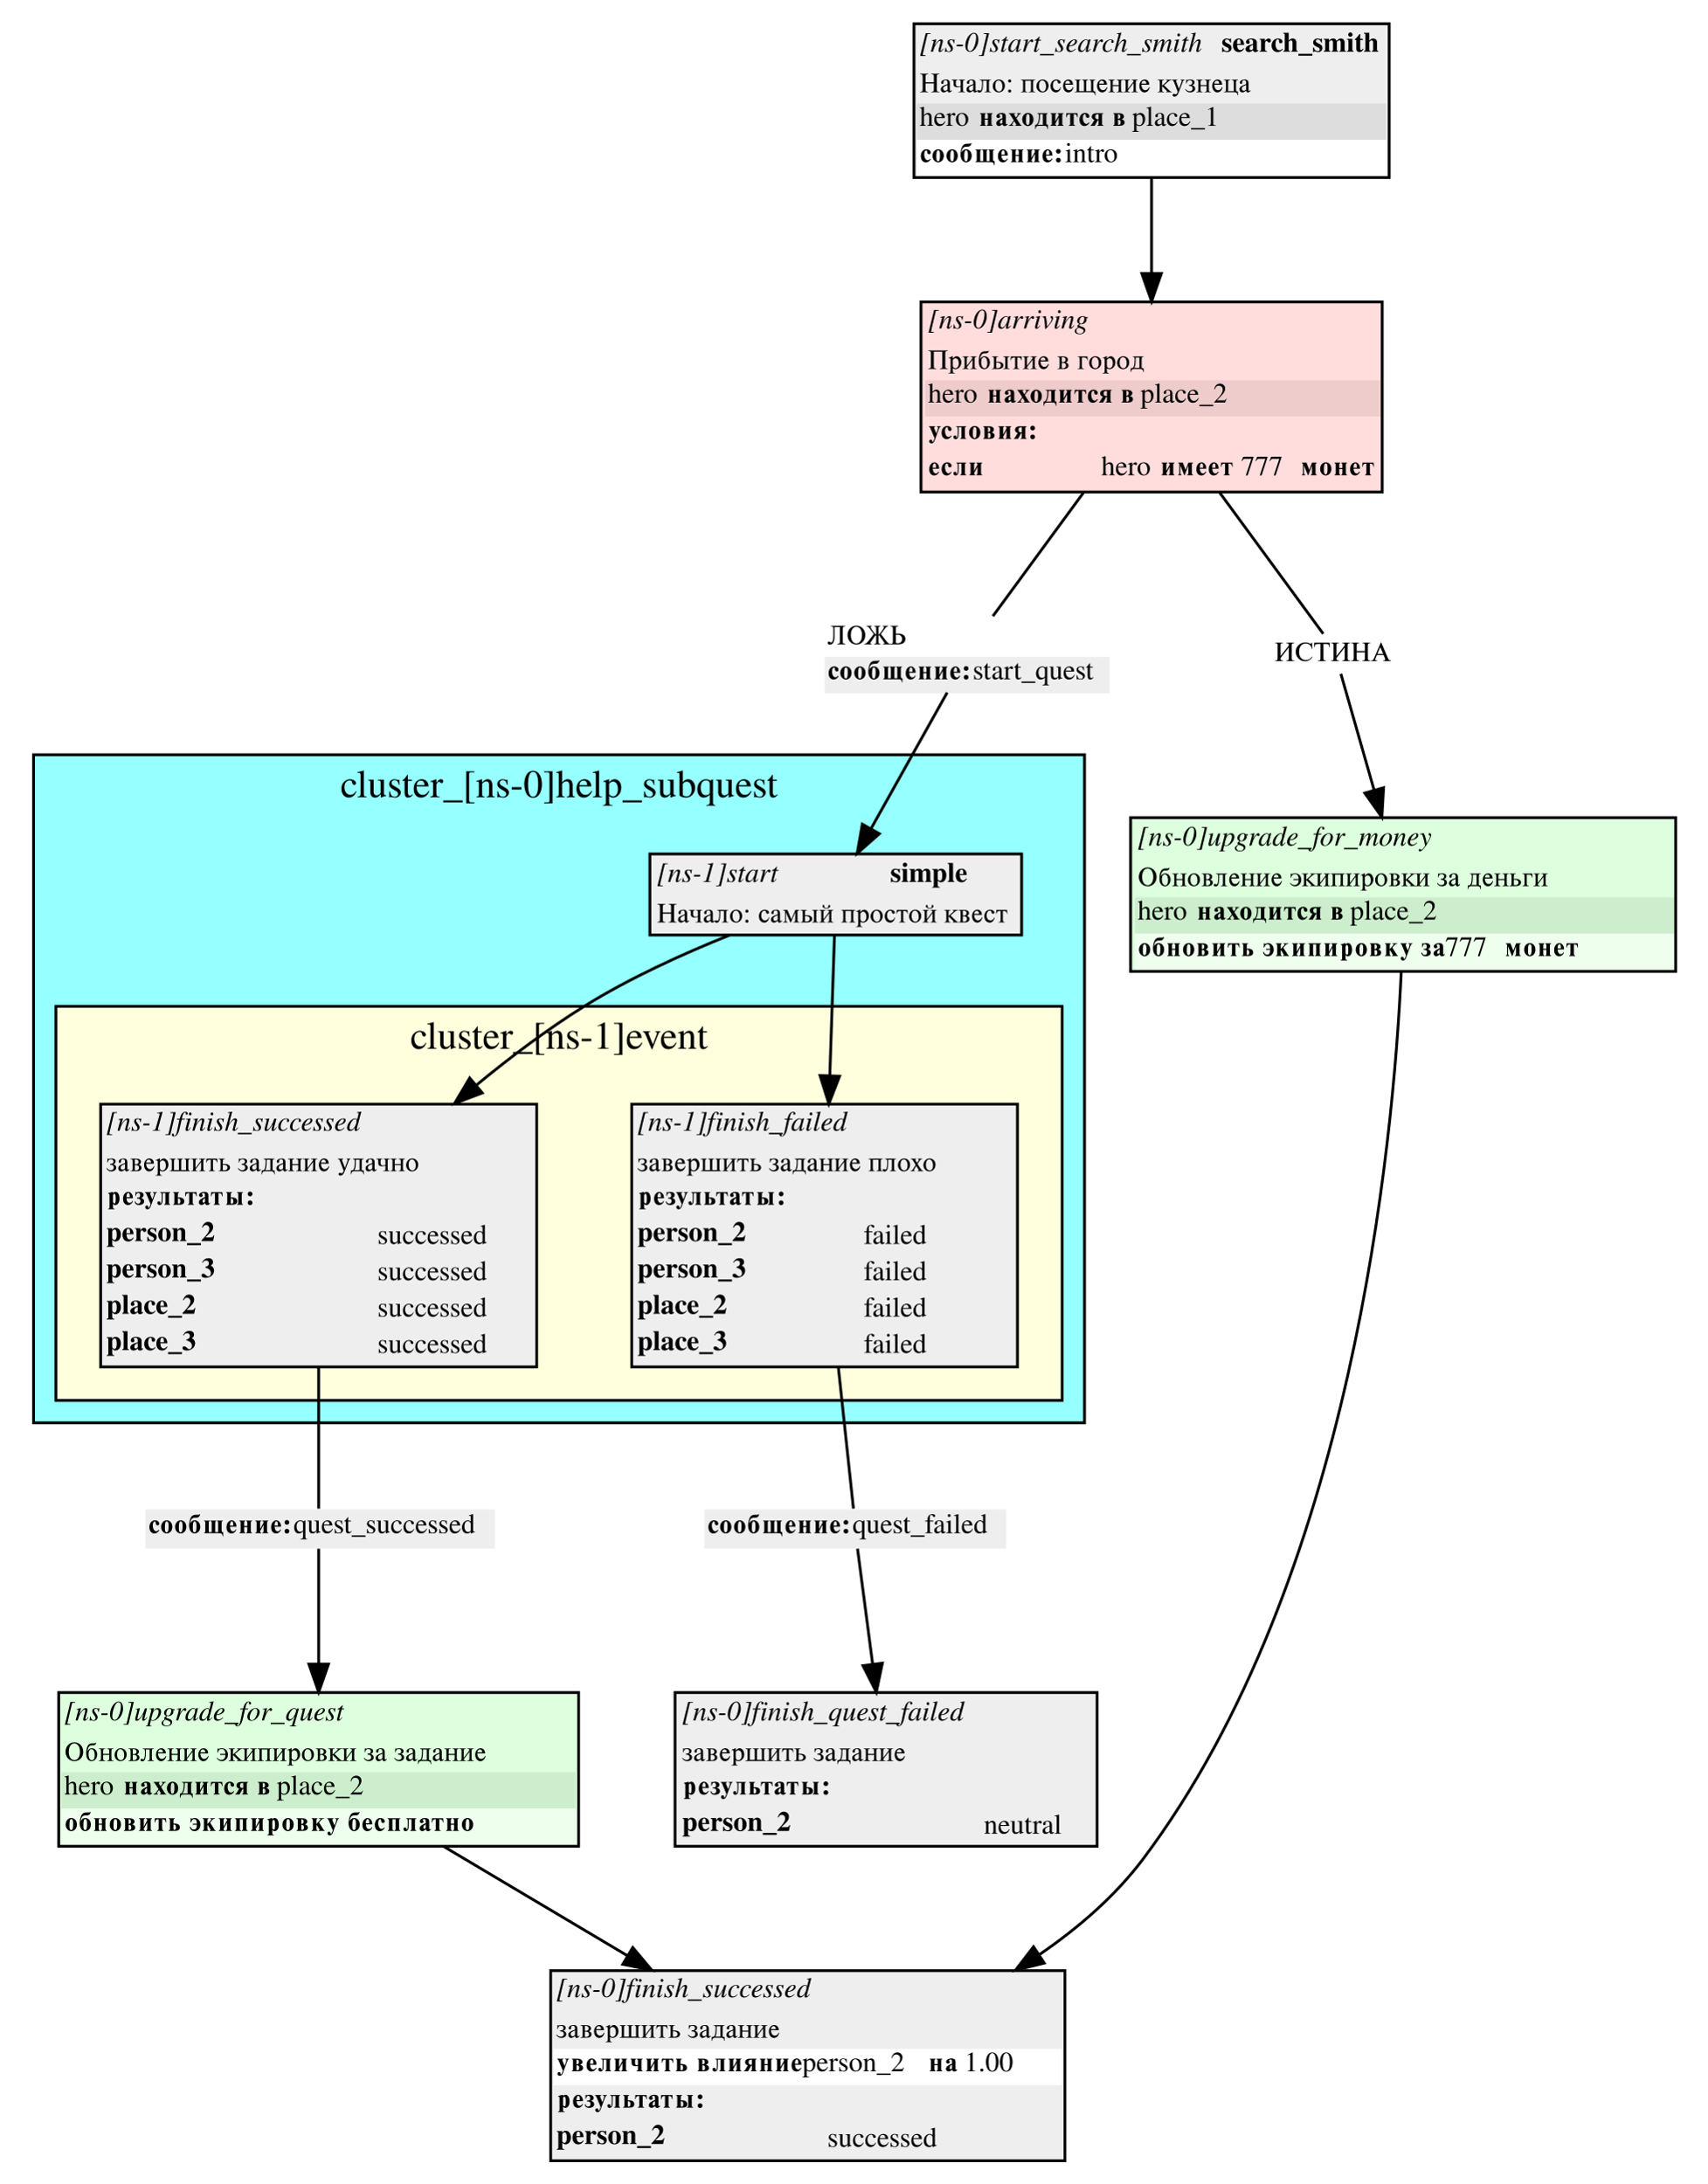
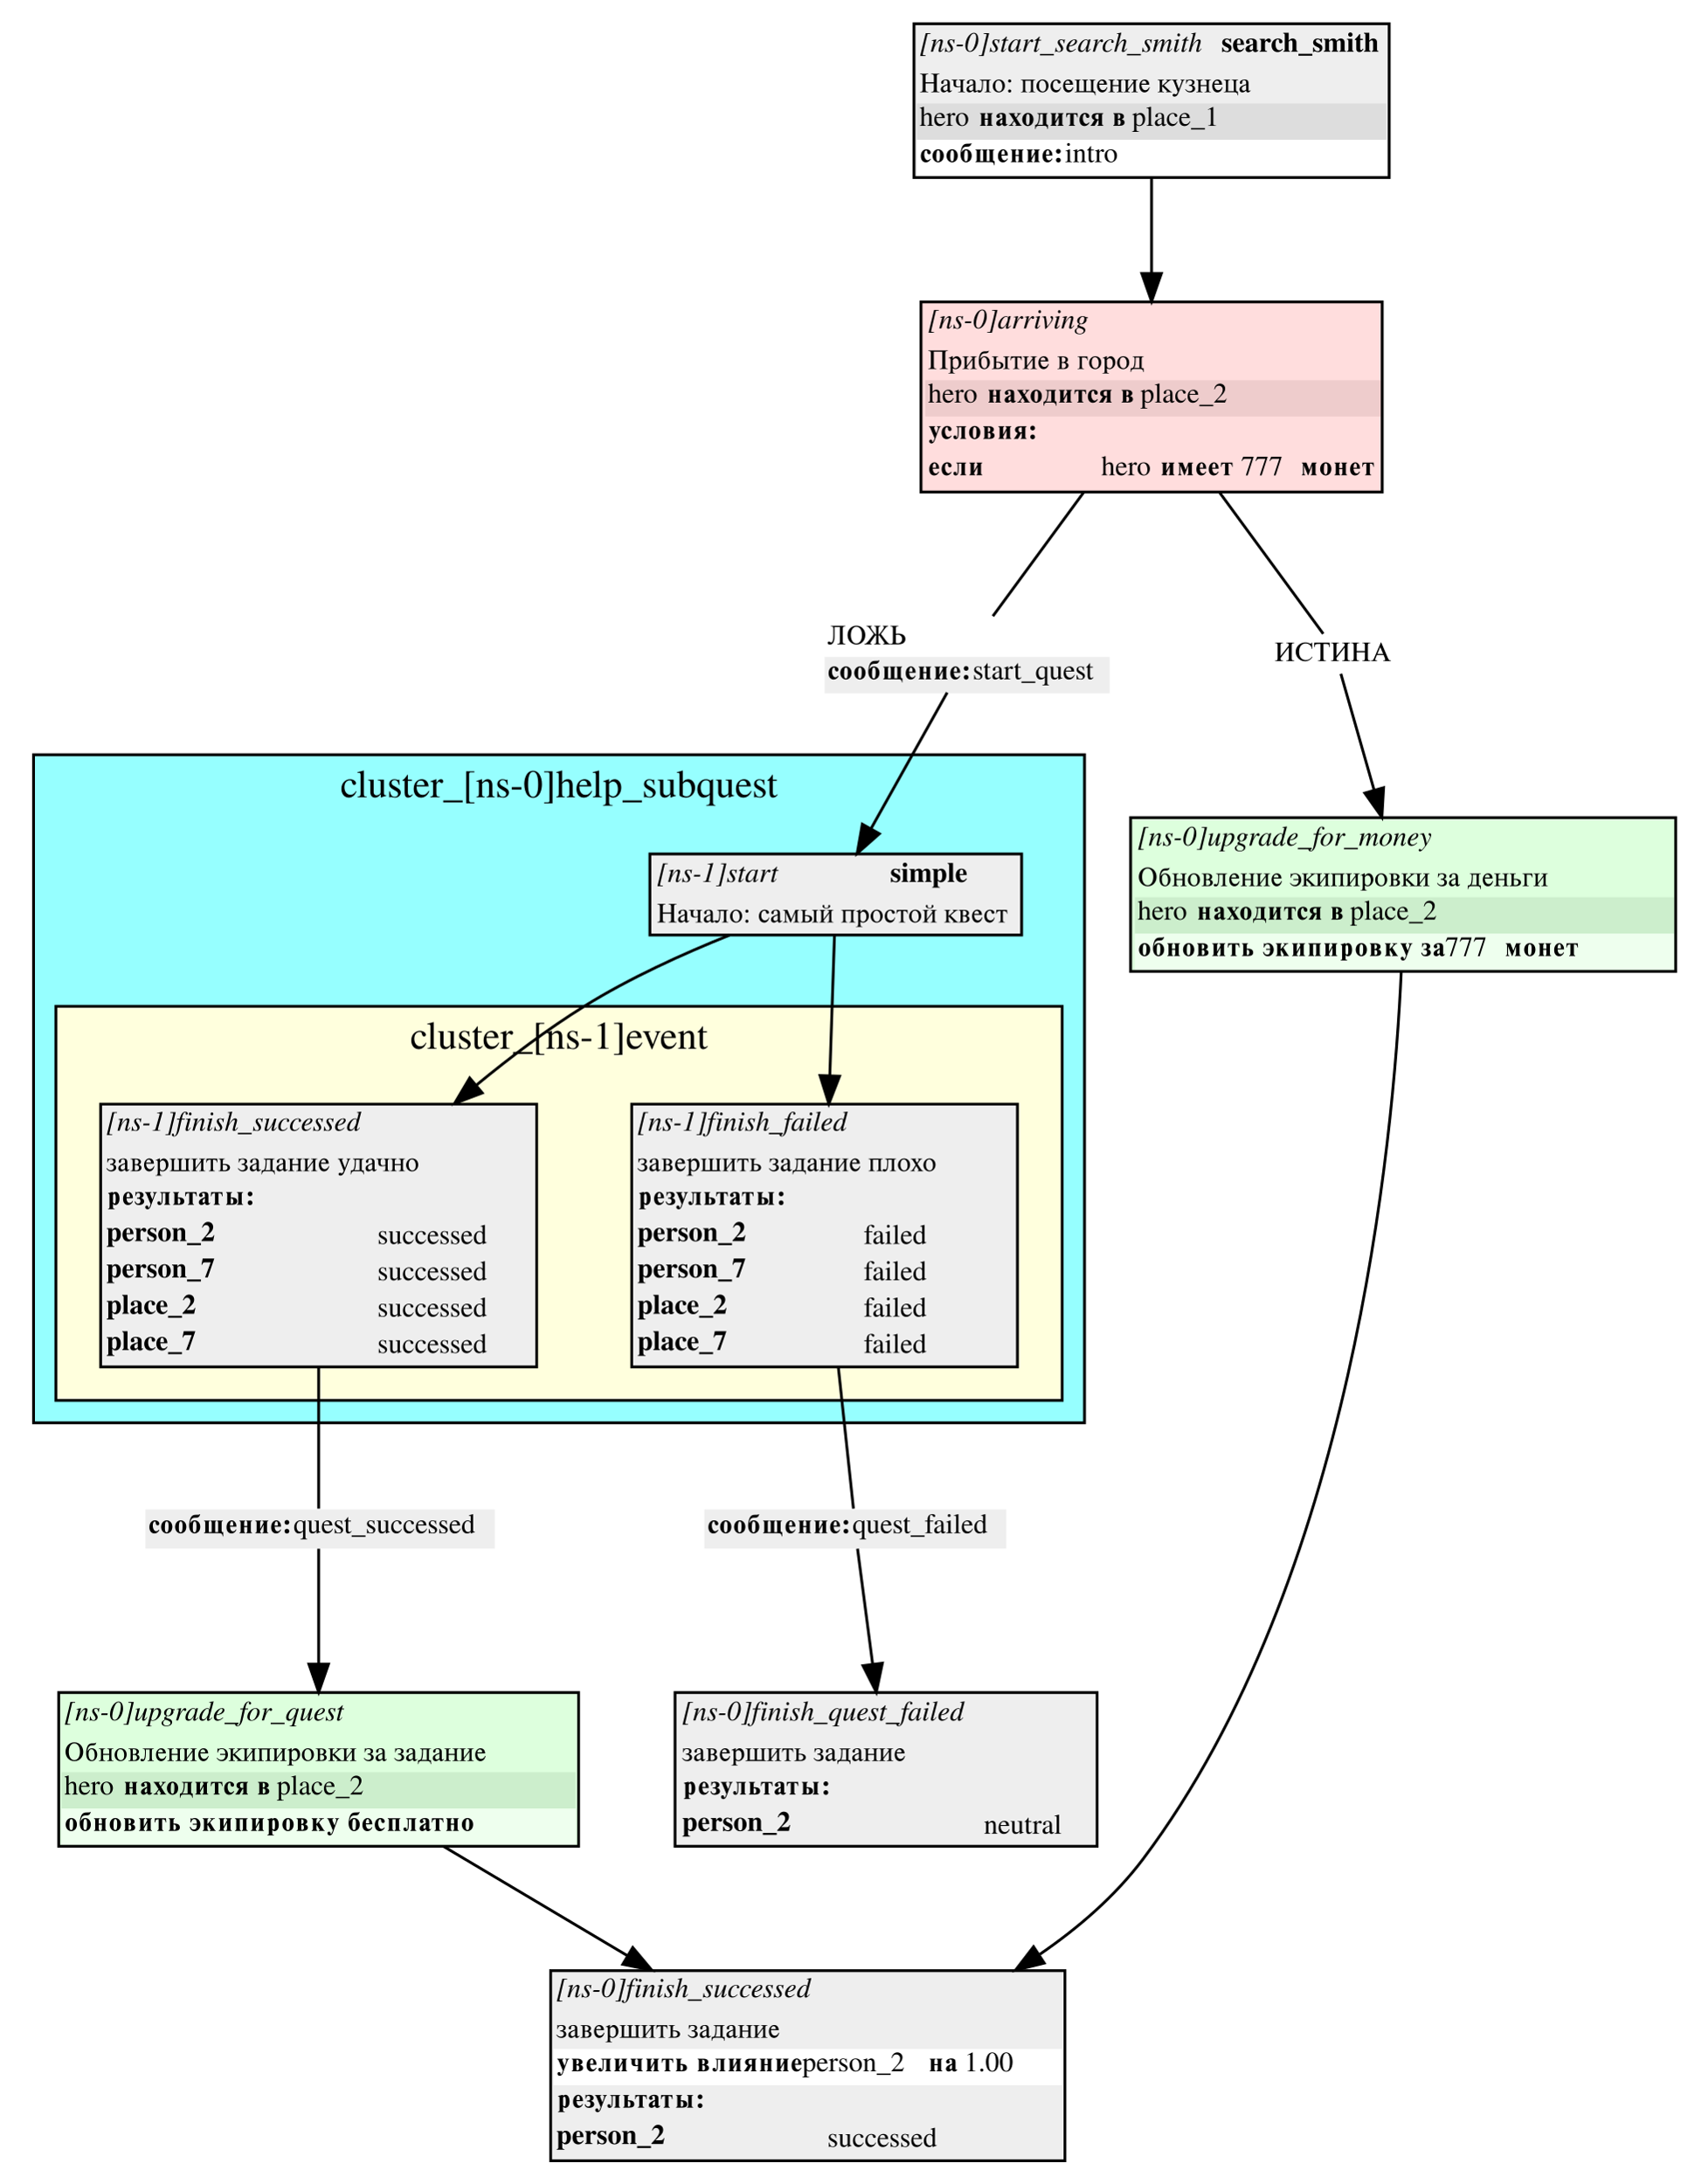
<svg xmlns="http://www.w3.org/2000/svg" width="611pt" height="781pt" viewBox="0.00 0.00 611.00 781.00">
  <g id="graph0" class="graph" transform="scale(1 1) rotate(0) translate(4 777)">
    <polygon fill="white" stroke="white" points="-4,4 -4,-777 607,-777 607,4 -4,4" />
    <g id="clust1" class="cluster">
      <polygon fill="#96ffff" stroke="black" points="8,-268 8,-507 384,-507 384,-268 8,-268" />
      <text text-anchor="middle" x="196" y="-491.8" font-family="Times,serif" font-size="14.00">cluster_[ns-0]help_subquest</text>
    </g>
    <g id="clust2" class="cluster">
      <polygon fill="#ffffdd" stroke="black" points="16,-276 16,-417 376,-417 376,-276 16,-276" />
      <text text-anchor="middle" x="196" y="-401.8" font-family="Times,serif" font-size="14.00">cluster_[ns-1]event</text>
    </g>
    <g id="node1" class="node">
      <polygon fill="#eeeeee" stroke="none" points="228.5,-442.5 228.5,-471.5 361.5,-471.5 361.5,-442.5 228.5,-442.5" />
      <text text-anchor="start" x="231" y="-461.5" font-family="Times,serif" font-style="italic" font-size="10.00">[ns-1]start</text>
      <text text-anchor="start" x="314.5" y="-461.5" font-family="Times,serif" font-weight="bold" font-size="10.00">simple</text>
      <text text-anchor="start" x="231" y="-447" font-family="Times,serif" font-size="10.00">Начало: самый простой квест</text>
      <polygon fill="none" stroke="black" points="228.5,-442.5 228.5,-471.5 361.5,-471.5 361.5,-442.5 228.5,-442.5" />
    </g>
    <g id="node5" class="node">
      <polygon fill="#eeeeee" stroke="none" points="32,-288 32,-382 188,-382 188,-288 32,-288" />
      <text text-anchor="start" x="34" y="-372.5" font-family="Times,serif" font-style="italic" font-size="10.00">[ns-1]finish_successed</text>
      <text text-anchor="start" x="34" y="-358" font-family="Times,serif" font-size="10.00">завершить задание удачно</text>
      <polygon fill="#eeeeee" stroke="none" points="33,-341 33,-354 187,-354 187,-341 33,-341" />
      <text text-anchor="start" x="34" y="-346" font-family="Times,serif" font-weight="bold" font-size="10.00">результаты:</text>
      <text text-anchor="start" x="34" y="-333" font-family="Times,serif" font-weight="bold" font-size="10.00">person_2</text>
      <text text-anchor="start" x="131" y="-332" font-family="Times,serif" font-size="10.00">successed</text>
-       <text text-anchor="start" x="34" y="-320" font-family="Times,serif" font-weight="bold" font-size="10.00">person_3</text>
+       <text text-anchor="start" x="34" y="-320" font-family="Times,serif" font-weight="bold" font-size="10.00">person_7</text>
      <text text-anchor="start" x="131" y="-319" font-family="Times,serif" font-size="10.00">successed</text>
      <text text-anchor="start" x="34" y="-307" font-family="Times,serif" font-weight="bold" font-size="10.00">place_2</text>
      <text text-anchor="start" x="131" y="-306" font-family="Times,serif" font-size="10.00">successed</text>
-       <text text-anchor="start" x="34" y="-294" font-family="Times,serif" font-weight="bold" font-size="10.00">place_3</text>
+       <text text-anchor="start" x="34" y="-294" font-family="Times,serif" font-weight="bold" font-size="10.00">place_7</text>
      <text text-anchor="start" x="131" y="-293" font-family="Times,serif" font-size="10.00">successed</text>
      <polygon fill="none" stroke="black" points="32,-288 32,-382 188,-382 188,-288 32,-288" />
    </g>
-     <g id="edge13" class="edge">
+     <g id="edge11" class="edge">
      <path fill="none" stroke="black" d="M256.969,-442.44C240.435,-435.816 221.185,-427.09 205,-417 191.874,-408.817 178.683,-398.901 166.484,-388.855" />
      <polygon fill="black" stroke="black" points="168.529,-386.002 158.621,-382.251 164.027,-391.362 168.529,-386.002" />
    </g>
    <g id="node6" class="node">
      <polygon fill="#eeeeee" stroke="none" points="222,-288 222,-382 360,-382 360,-288 222,-288" />
      <text text-anchor="start" x="224" y="-372.5" font-family="Times,serif" font-style="italic" font-size="10.00">[ns-1]finish_failed</text>
      <text text-anchor="start" x="224" y="-358" font-family="Times,serif" font-size="10.00">завершить задание плохо</text>
      <polygon fill="#eeeeee" stroke="none" points="223,-341 223,-354 359,-354 359,-341 223,-341" />
      <text text-anchor="start" x="224" y="-346" font-family="Times,serif" font-weight="bold" font-size="10.00">результаты:</text>
      <text text-anchor="start" x="224" y="-333" font-family="Times,serif" font-weight="bold" font-size="10.00">person_2</text>
      <text text-anchor="start" x="305" y="-332" font-family="Times,serif" font-size="10.00">failed</text>
-       <text text-anchor="start" x="224" y="-320" font-family="Times,serif" font-weight="bold" font-size="10.00">person_3</text>
+       <text text-anchor="start" x="224" y="-320" font-family="Times,serif" font-weight="bold" font-size="10.00">person_7</text>
      <text text-anchor="start" x="305" y="-319" font-family="Times,serif" font-size="10.00">failed</text>
      <text text-anchor="start" x="224" y="-307" font-family="Times,serif" font-weight="bold" font-size="10.00">place_2</text>
      <text text-anchor="start" x="305" y="-306" font-family="Times,serif" font-size="10.00">failed</text>
-       <text text-anchor="start" x="224" y="-294" font-family="Times,serif" font-weight="bold" font-size="10.00">place_3</text>
+       <text text-anchor="start" x="224" y="-294" font-family="Times,serif" font-weight="bold" font-size="10.00">place_7</text>
      <text text-anchor="start" x="305" y="-293" font-family="Times,serif" font-size="10.00">failed</text>
      <polygon fill="none" stroke="black" points="222,-288 222,-382 360,-382 360,-288 222,-288" />
    </g>
-     <g id="edge7" class="edge">
+     <g id="edge5" class="edge">
      <path fill="none" stroke="black" d="M294.541,-442.234C294.129,-429.872 293.495,-410.865 292.878,-392.327" />
      <polygon fill="black" stroke="black" points="296.369,-391.999 292.537,-382.122 289.373,-392.233 296.369,-391.999" />
    </g>
    <g id="node2" class="node">
      <polygon fill="#eeeeee" stroke="none" points="323,-713.5 323,-768.5 493,-768.5 493,-713.5 323,-713.5" />
      <text text-anchor="start" x="325" y="-758.5" font-family="Times,serif" font-style="italic" font-size="10.00">[ns-0]start_search_smith</text>
      <text text-anchor="start" x="433" y="-758.5" font-family="Times,serif" font-weight="bold" font-size="10.00">search_smith</text>
      <text text-anchor="start" x="325" y="-744" font-family="Times,serif" font-size="10.00">Начало: посещение кузнеца</text>
      <polygon fill="#dddddd" stroke="none" points="324,-727 324,-740 492,-740 492,-727 324,-727" />
      <text text-anchor="start" x="325" y="-732" font-family="Times,serif" font-size="10.00">hero </text>
      <text text-anchor="start" x="346" y="-732" font-family="Times,serif" font-weight="bold" font-size="10.00">находится в</text>
      <text text-anchor="start" x="401" y="-732" font-family="Times,serif" font-size="10.00"> place_1</text>
      <polygon fill="#ffffff" stroke="none" points="324,-714 324,-727 492,-727 492,-714 324,-714" />
      <text text-anchor="start" x="325" y="-719" font-family="Times,serif" font-weight="bold" font-size="10.00">сообщение:</text>
      <text text-anchor="start" x="377" y="-719" font-family="Times,serif" font-size="10.00"> intro</text>
      <polygon fill="none" stroke="black" points="323,-713.5 323,-768.5 493,-768.5 493,-713.5 323,-713.5" />
    </g>
    <g id="node9" class="node">
      <polygon fill="#ffdddd" stroke="none" points="325.5,-601 325.5,-669 490.5,-669 490.5,-601 325.5,-601" />
      <text text-anchor="start" x="328" y="-659.5" font-family="Times,serif" font-style="italic" font-size="10.00">[ns-0]arriving</text>
      <text text-anchor="start" x="328" y="-645" font-family="Times,serif" font-size="10.00">Прибытие в город</text>
      <polygon fill="#eecccc" stroke="none" points="327,-628 327,-641 490,-641 490,-628 327,-628" />
      <text text-anchor="start" x="328" y="-633" font-family="Times,serif" font-size="10.00">hero </text>
      <text text-anchor="start" x="349" y="-633" font-family="Times,serif" font-weight="bold" font-size="10.00">находится в</text>
      <text text-anchor="start" x="404" y="-633" font-family="Times,serif" font-size="10.00"> place_2</text>
      <polygon fill="#ffdddd" stroke="none" points="327,-615 327,-628 490,-628 490,-615 327,-615" />
      <text text-anchor="start" x="328" y="-620" font-family="Times,serif" font-weight="bold" font-size="10.00">условия:</text>
      <text text-anchor="start" x="328" y="-607" font-family="Times,serif" font-weight="bold" font-size="10.00">если </text>
      <polygon fill="#ffdddd" stroke="none" points="389,-602 389,-615 490,-615 490,-602 389,-602" />
      <text text-anchor="start" x="390" y="-607" font-family="Times,serif" font-size="10.00">hero </text>
      <text text-anchor="start" x="411" y="-607" font-family="Times,serif" font-weight="bold" font-size="10.00">имеет </text>
      <text text-anchor="start" x="440" y="-607" font-family="Times,serif" font-size="10.00"> 777 </text>
      <text text-anchor="start" x="461" y="-607" font-family="Times,serif" font-weight="bold" font-size="10.00">монет</text>
      <polygon fill="none" stroke="black" points="325.5,-601 325.5,-669 490.5,-669 490.5,-601 325.5,-601" />
    </g>
-     <g id="edge6" class="edge">
+     <g id="edge4" class="edge">
      <path fill="none" stroke="black" d="M408,-713.487C408,-703.061 408,-690.818 408,-679.183" />
      <polygon fill="black" stroke="black" points="411.5,-679.174 408,-669.174 404.5,-679.174 411.5,-679.174" />
    </g>
    <g id="node3" class="node">
      <polygon fill="#eeeeee" stroke="none" points="237.5,-116.5 237.5,-171.5 388.5,-171.5 388.5,-116.5 237.5,-116.5" />
      <text text-anchor="start" x="240" y="-161.5" font-family="Times,serif" font-style="italic" font-size="10.00">[ns-0]finish_quest_failed</text>
      <text text-anchor="start" x="240" y="-147" font-family="Times,serif" font-size="10.00">завершить задание</text>
      <polygon fill="#eeeeee" stroke="none" points="239,-130 239,-143 388,-143 388,-130 239,-130" />
      <text text-anchor="start" x="240" y="-135" font-family="Times,serif" font-weight="bold" font-size="10.00">результаты:</text>
      <text text-anchor="start" x="240" y="-122" font-family="Times,serif" font-weight="bold" font-size="10.00">person_2</text>
      <text text-anchor="start" x="348" y="-121" font-family="Times,serif" font-size="10.00">neutral</text>
      <polygon fill="none" stroke="black" points="237.5,-116.5 237.5,-171.5 388.5,-171.5 388.5,-116.5 237.5,-116.5" />
    </g>
    <g id="node4" class="node">
      <polygon fill="#ddffdd" stroke="none" points="400.5,-429.5 400.5,-484.5 595.5,-484.5 595.5,-429.5 400.5,-429.5" />
      <text text-anchor="start" x="403" y="-474.5" font-family="Times,serif" font-style="italic" font-size="10.00">[ns-0]upgrade_for_money</text>
      <text text-anchor="start" x="403" y="-460" font-family="Times,serif" font-size="10.00">Обновление экипировки за деньги</text>
      <polygon fill="#cceecc" stroke="none" points="402,-443 402,-456 595,-456 595,-443 402,-443" />
      <text text-anchor="start" x="403" y="-448" font-family="Times,serif" font-size="10.00">hero </text>
      <text text-anchor="start" x="424" y="-448" font-family="Times,serif" font-weight="bold" font-size="10.00">находится в</text>
      <text text-anchor="start" x="479" y="-448" font-family="Times,serif" font-size="10.00"> place_2</text>
      <polygon fill="#eeffee" stroke="none" points="402,-430 402,-443 595,-443 595,-430 402,-430" />
      <text text-anchor="start" x="403" y="-435" font-family="Times,serif" font-weight="bold" font-size="10.00">обновить экипировку за </text>
      <text text-anchor="start" x="513" y="-435" font-family="Times,serif" font-size="10.00"> 777 </text>
      <text text-anchor="start" x="534" y="-435" font-family="Times,serif" font-weight="bold" font-size="10.00">монет</text>
      <polygon fill="none" stroke="black" points="400.5,-429.5 400.5,-484.5 595.5,-484.5 595.5,-429.5 400.5,-429.5" />
    </g>
    <g id="node8" class="node">
      <polygon fill="#eeeeee" stroke="none" points="193,-4 193,-72 377,-72 377,-4 193,-4" />
      <text text-anchor="start" x="195" y="-62.5" font-family="Times,serif" font-style="italic" font-size="10.00">[ns-0]finish_successed</text>
      <text text-anchor="start" x="195" y="-48" font-family="Times,serif" font-size="10.00">завершить задание</text>
      <polygon fill="#ffffff" stroke="none" points="194,-31 194,-44 376,-44 376,-31 194,-31" />
      <text text-anchor="start" x="195" y="-36" font-family="Times,serif" font-weight="bold" font-size="10.00">увеличить влияние </text>
      <text text-anchor="start" x="283" y="-36" font-family="Times,serif" font-size="10.00">  person_2 </text>
      <text text-anchor="start" x="328" y="-36" font-family="Times,serif" font-weight="bold" font-size="10.00">на </text>
      <text text-anchor="start" x="341" y="-36" font-family="Times,serif" font-size="10.00"> 1.00</text>
      <polygon fill="#eeeeee" stroke="none" points="194,-18 194,-31 376,-31 376,-18 194,-18" />
      <text text-anchor="start" x="195" y="-23" font-family="Times,serif" font-weight="bold" font-size="10.00">результаты:</text>
      <text text-anchor="start" x="195" y="-10" font-family="Times,serif" font-weight="bold" font-size="10.00">person_2</text>
      <text text-anchor="start" x="292" y="-9" font-family="Times,serif" font-size="10.00">successed</text>
      <polygon fill="none" stroke="black" points="193,-4 193,-72 377,-72 377,-4 193,-4" />
    </g>
-     <g id="edge8" class="edge">
+     <g id="edge6" class="edge">
      <path fill="none" stroke="black" d="M497.328,-429.419C494.492,-367.564 479.861,-211.679 405,-112 395.056,-98.759 381.944,-87.406 368.044,-77.872" />
      <polygon fill="black" stroke="black" points="369.596,-74.705 359.309,-72.169 365.769,-80.567 369.596,-74.705" />
    </g>
-     <g id="node10" class="node">
+     <g id="node13" class="node">
      <polygon fill="#eeeeee" stroke="none" points="48,-223 48,-237 173,-237 173,-223 48,-223" />
      <text text-anchor="start" x="49" y="-228.5" font-family="Times,serif" font-weight="bold" font-size="10.00">сообщение:</text>
      <text text-anchor="start" x="101" y="-228.5" font-family="Times,serif" font-size="10.00"> quest_successed</text>
    </g>
-     <g id="edge1" class="edge">
+     <g id="edge12" class="edge">
      <path fill="none" stroke="black" d="M110,-287.923C110,-268.211 110,-247.429 110,-237.298" />
    </g>
-     <g id="node11" class="node">
+     <g id="node10" class="node">
      <polygon fill="#eeeeee" stroke="none" points="248,-223 248,-237 356,-237 356,-223 248,-223" />
      <text text-anchor="start" x="249" y="-228.5" font-family="Times,serif" font-weight="bold" font-size="10.00">сообщение:</text>
      <text text-anchor="start" x="301" y="-228.5" font-family="Times,serif" font-size="10.00"> quest_failed</text>
    </g>
-     <g id="edge3" class="edge">
+     <g id="edge1" class="edge">
      <path fill="none" stroke="black" d="M295.921,-287.923C298.026,-268.211 300.245,-247.429 301.327,-237.298" />
    </g>
    <g id="node7" class="node">
      <polygon fill="#ddffdd" stroke="none" points="17,-116.5 17,-171.5 203,-171.5 203,-116.5 17,-116.5" />
      <text text-anchor="start" x="19" y="-161.5" font-family="Times,serif" font-style="italic" font-size="10.00">[ns-0]upgrade_for_quest</text>
      <text text-anchor="start" x="19" y="-147" font-family="Times,serif" font-size="10.00">Обновление экипировки за задание</text>
      <polygon fill="#cceecc" stroke="none" points="18,-130 18,-143 202,-143 202,-130 18,-130" />
      <text text-anchor="start" x="19" y="-135" font-family="Times,serif" font-size="10.00">hero </text>
      <text text-anchor="start" x="40" y="-135" font-family="Times,serif" font-weight="bold" font-size="10.00">находится в</text>
      <text text-anchor="start" x="95" y="-135" font-family="Times,serif" font-size="10.00"> place_2</text>
      <polygon fill="#eeffee" stroke="none" points="18,-117 18,-130 202,-130 202,-117 18,-117" />
      <text text-anchor="start" x="19" y="-122" font-family="Times,serif" font-weight="bold" font-size="10.00">обновить экипировку бесплатно</text>
      <polygon fill="none" stroke="black" points="17,-116.5 17,-171.5 203,-171.5 203,-116.5 17,-116.5" />
    </g>
-     <g id="edge5" class="edge">
+     <g id="edge3" class="edge">
      <path fill="none" stroke="black" d="M154.613,-116.487C174.638,-104.587 198.645,-90.32 220.571,-77.29" />
      <polygon fill="black" stroke="black" points="222.369,-80.292 229.178,-72.174 218.793,-74.274 222.369,-80.292" />
    </g>
-     <g id="node12" class="node">
+     <g id="node11" class="node">
      <polygon fill="#ffffff" stroke="none" points="291,-542 291,-556 393,-556 393,-542 291,-542" />
      <text text-anchor="start" x="292" y="-546.5" font-family="Times,serif" font-size="10.00">ЛОЖЬ</text>
      <polygon fill="#eeeeee" stroke="none" points="291,-529 291,-542 393,-542 393,-529 291,-529" />
      <text text-anchor="start" x="292" y="-534" font-family="Times,serif" font-weight="bold" font-size="10.00">сообщение:</text>
      <text text-anchor="start" x="344" y="-534" font-family="Times,serif" font-size="10.00"> start_quest</text>
    </g>
-     <g id="edge9" class="edge">
+     <g id="edge7" class="edge">
      <path fill="none" stroke="black" d="M383.799,-600.998C372.468,-585.547 359.643,-568.059 351.223,-556.576" />
    </g>
-     <g id="node13" class="node">
+     <g id="node12" class="node">
      <polygon fill="#ffffff" stroke="none" points="451,-536 451,-550 497,-550 497,-536 451,-536" />
      <text text-anchor="start" x="452" y="-540.5" font-family="Times,serif" font-size="10.00">ИСТИНА</text>
    </g>
-     <g id="edge11" class="edge">
+     <g id="edge9" class="edge">
      <path fill="none" stroke="black" d="M432.201,-600.998C445.887,-582.336 461.751,-560.703 469.403,-550.268" />
    </g>
    <g id="edge2" class="edge">
+       <path fill="none" stroke="black" d="M302.791,-222.959C303.931,-214.257 306.124,-197.504 308.187,-181.752" />
+       <polygon fill="black" stroke="black" points="311.683,-182.009 309.512,-171.639 304.743,-181.1 311.683,-182.009" />
+     </g>
+     <g id="edge8" class="edge">
+       <path fill="none" stroke="black" d="M334.862,-529.242C327.674,-516.396 316.431,-496.303 307.716,-480.727" />
+       <polygon fill="black" stroke="black" points="310.612,-478.735 302.675,-471.717 304.503,-482.153 310.612,-478.735" />
+     </g>
+     <g id="edge10" class="edge">
+       <path fill="none" stroke="black" d="M475.726,-535.959C478.236,-527.174 483.09,-510.184 487.628,-494.302" />
+       <polygon fill="black" stroke="black" points="491.007,-495.216 490.389,-484.639 484.276,-493.293 491.007,-495.216" />
+     </g>
+     <g id="edge13" class="edge">
      <path fill="none" stroke="black" d="M110,-222.959C110,-214.257 110,-197.504 110,-181.752" />
      <polygon fill="black" stroke="black" points="113.5,-181.639 110,-171.639 106.5,-181.639 113.5,-181.639" />
    </g>
-     <g id="edge4" class="edge">
-       <path fill="none" stroke="black" d="M302.791,-222.959C303.931,-214.257 306.124,-197.504 308.187,-181.752" />
-       <polygon fill="black" stroke="black" points="311.683,-182.009 309.512,-171.639 304.743,-181.1 311.683,-182.009" />
-     </g>
-     <g id="edge10" class="edge">
-       <path fill="none" stroke="black" d="M334.862,-529.242C327.674,-516.396 316.431,-496.303 307.716,-480.727" />
-       <polygon fill="black" stroke="black" points="310.612,-478.735 302.675,-471.717 304.503,-482.153 310.612,-478.735" />
-     </g>
-     <g id="edge12" class="edge">
-       <path fill="none" stroke="black" d="M475.726,-535.959C478.236,-527.174 483.09,-510.184 487.628,-494.302" />
-       <polygon fill="black" stroke="black" points="491.007,-495.216 490.389,-484.639 484.276,-493.293 491.007,-495.216" />
-     </g>
  </g>
</svg>
